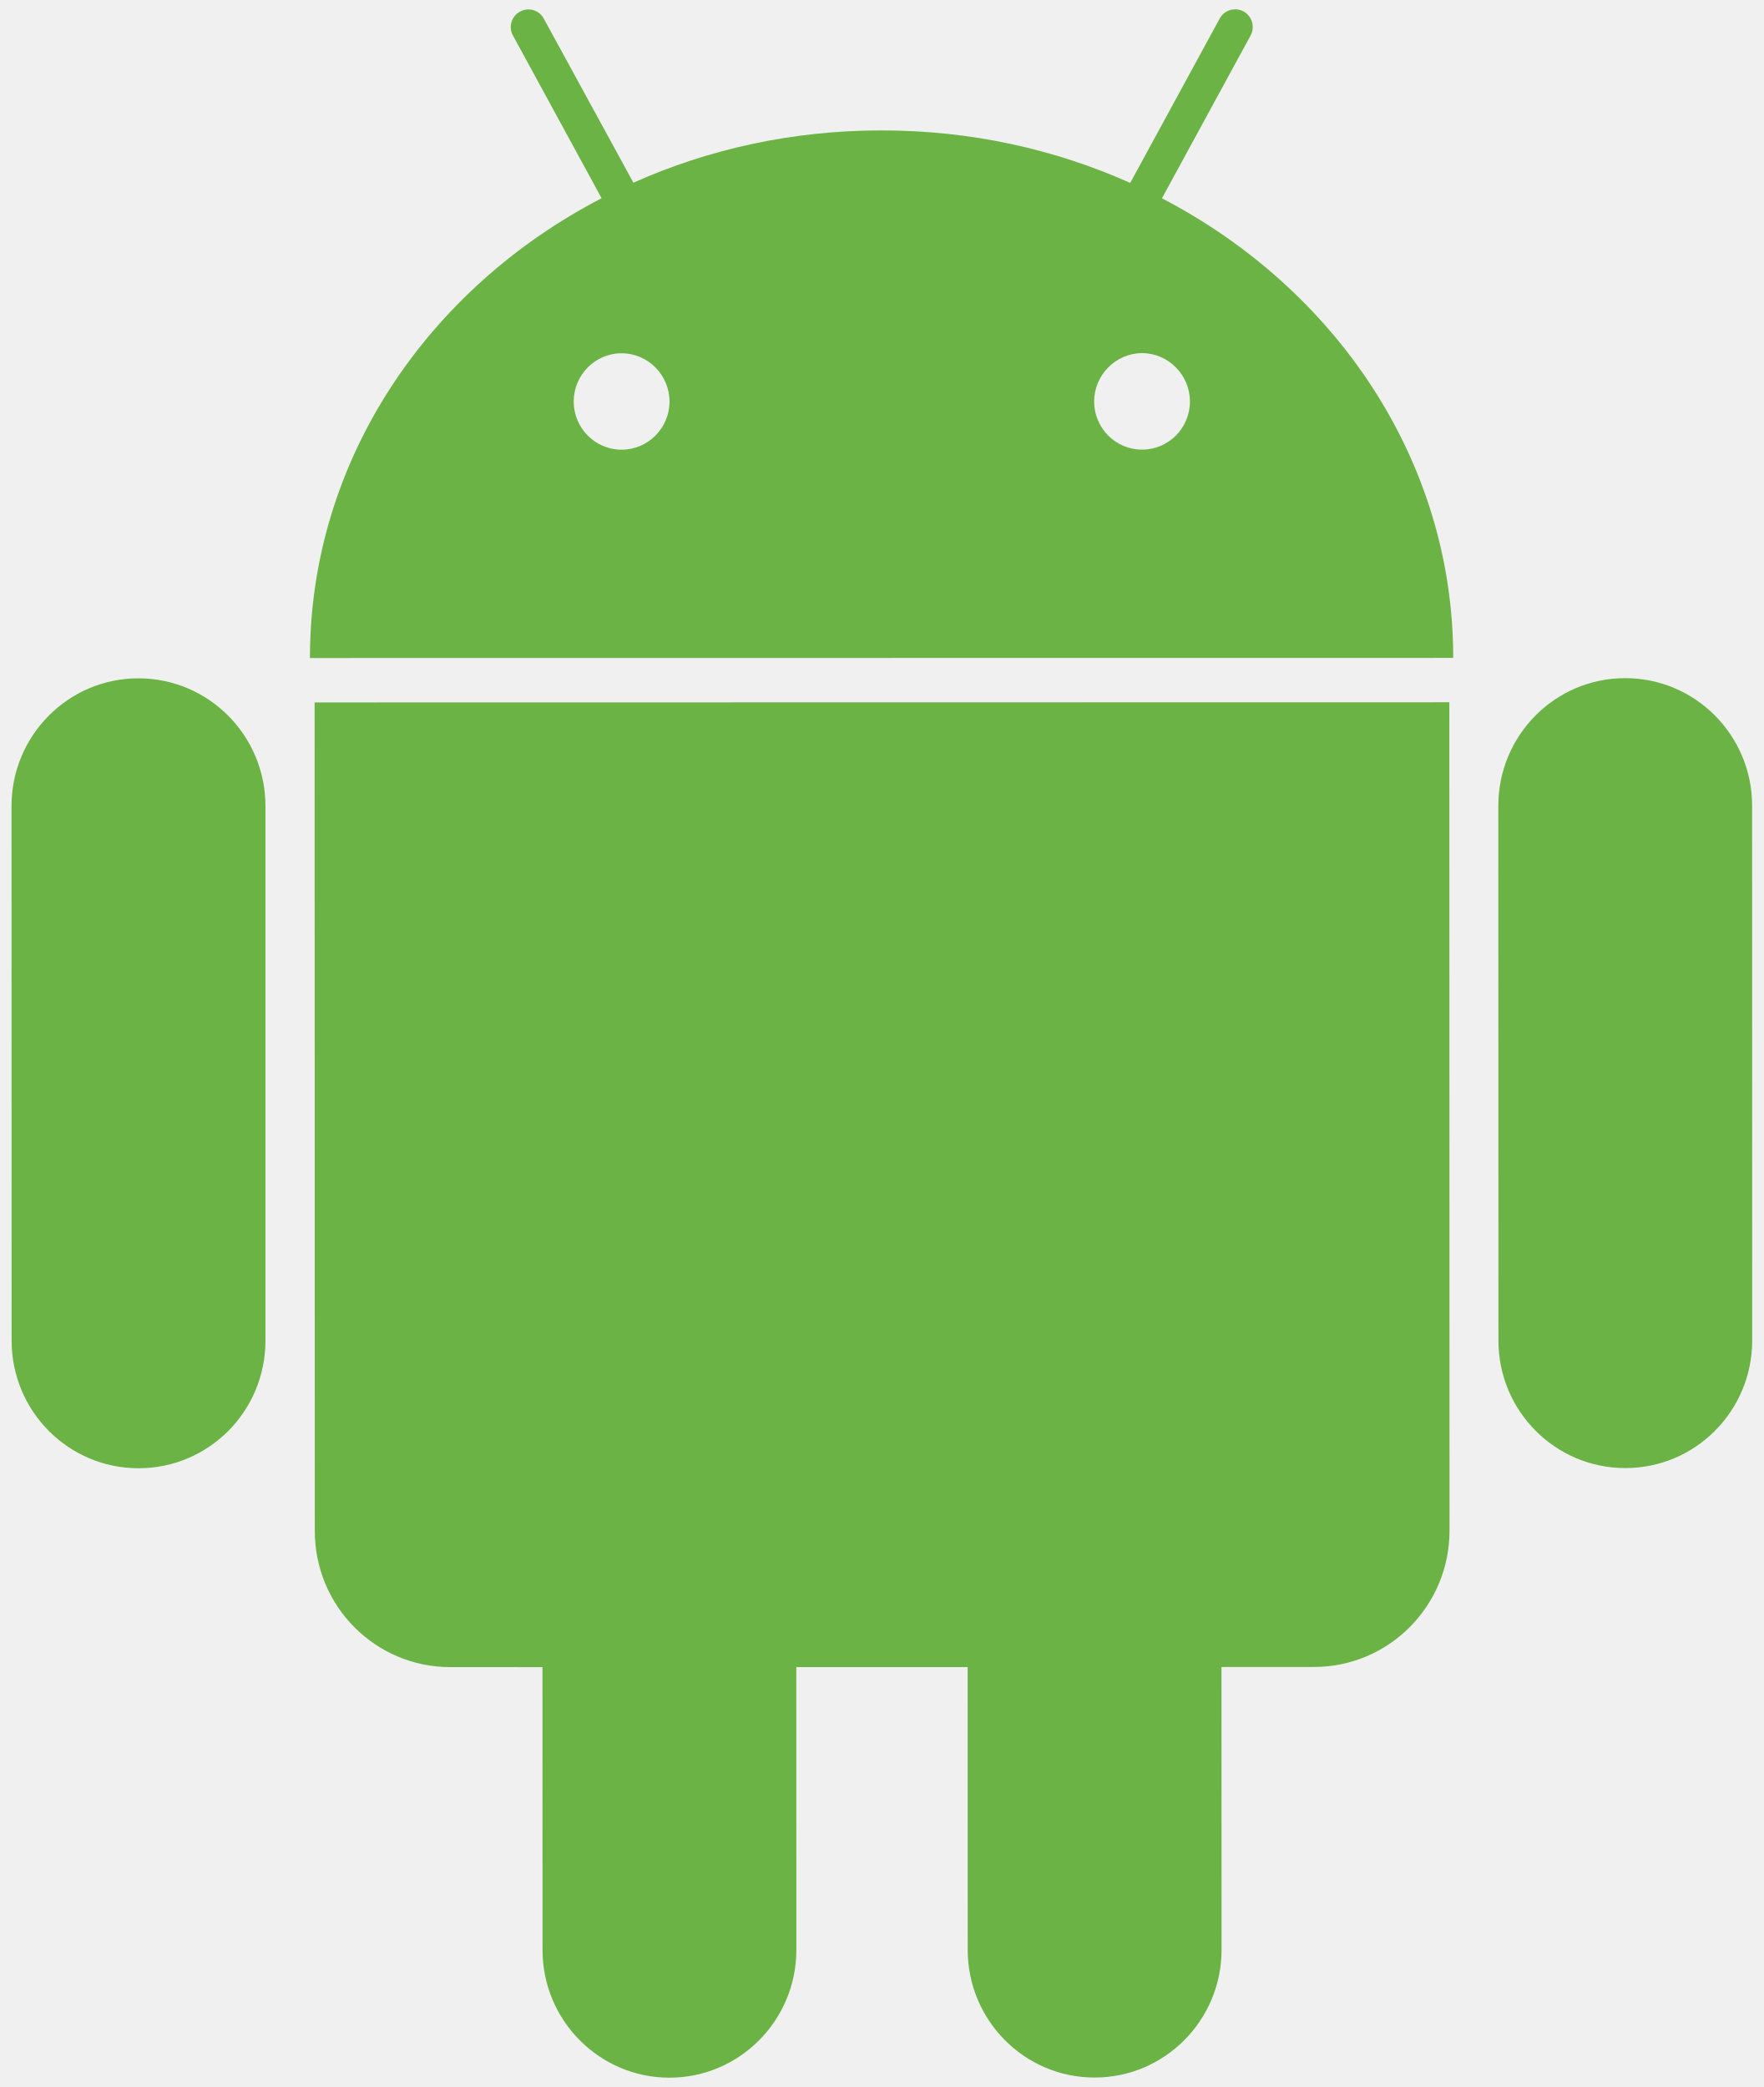
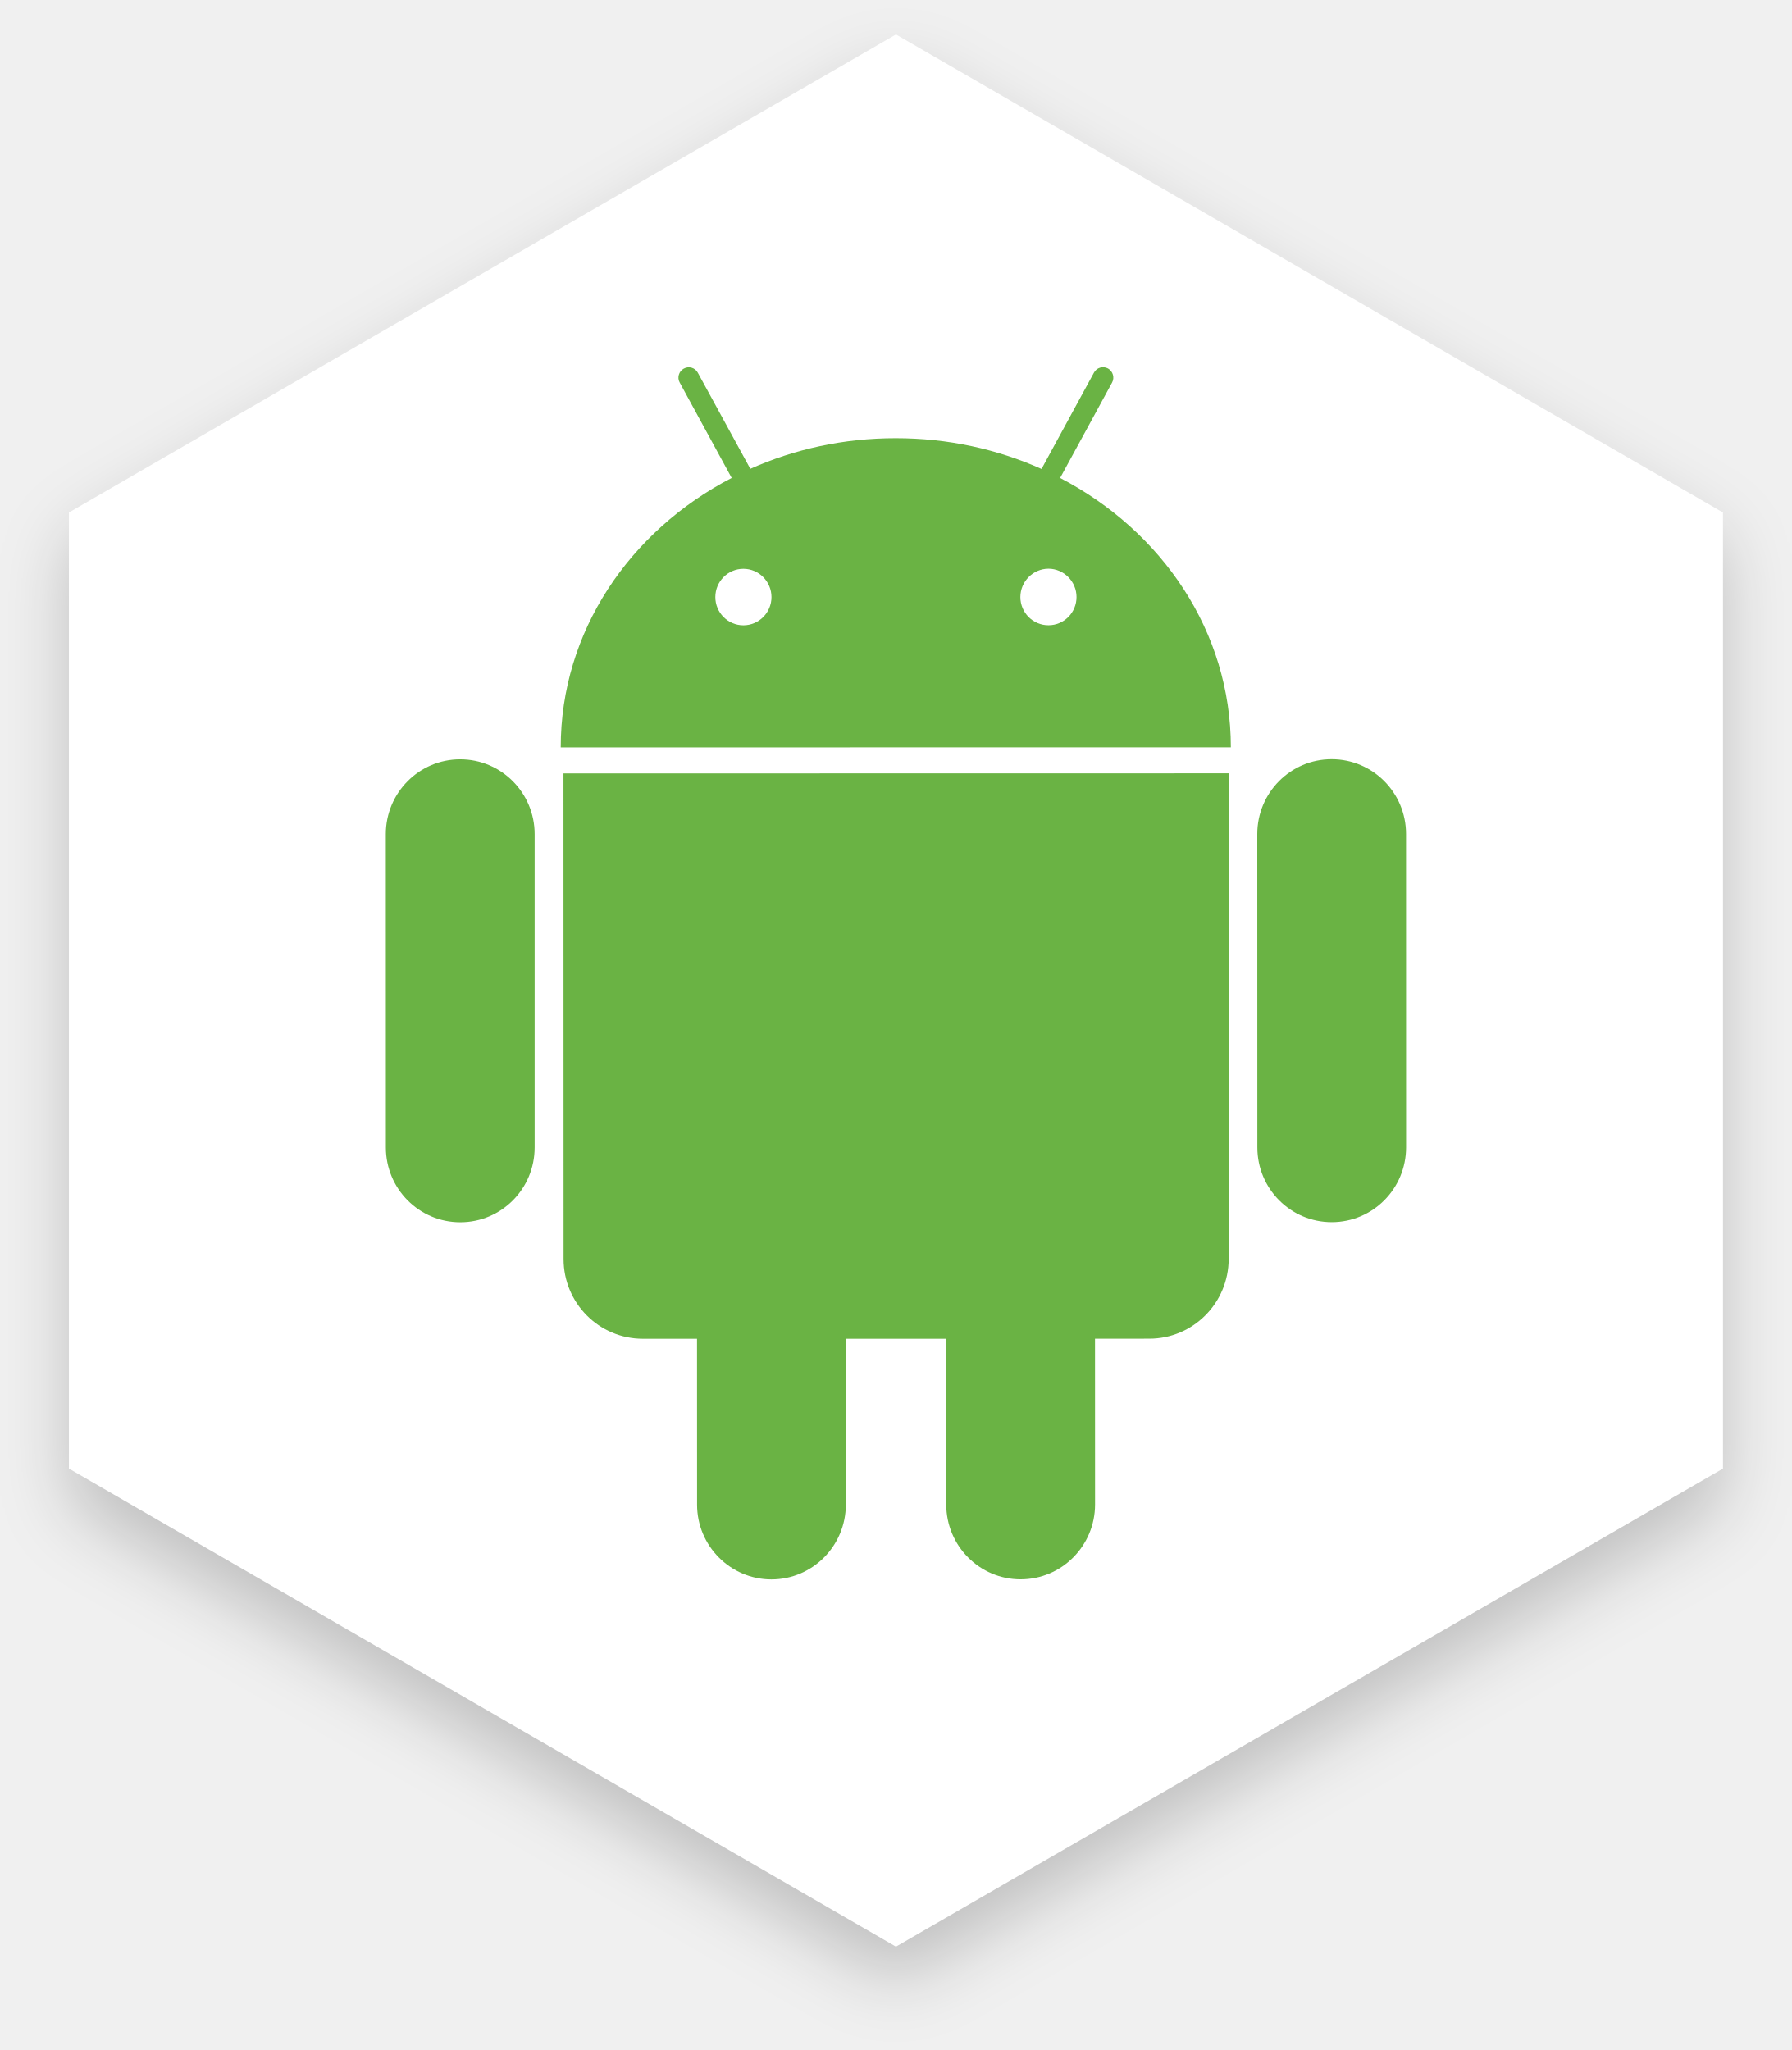
- <svg xmlns="http://www.w3.org/2000/svg" width="60px" height="71px" viewBox="0 0 60 71" version="1.1">
-   <defs />
+ <svg xmlns="http://www.w3.org/2000/svg" xmlns:xlink="http://www.w3.org/1999/xlink" width="104px" height="119px" viewBox="0 0 104 119" version="1.1">
+   <defs>
+     <polygon id="path-1" points="48 0 96 27.75 96 83.25 48 111 -2.35633735e-12 83.25 -2.38653541e-12 27.75" />
+     <filter x="-50%" y="-50%" width="200%" height="200%" filterUnits="objectBoundingBox" id="filter-2">
+       <feOffset dx="0" dy="2" in="SourceAlpha" result="shadowOffsetOuter1" />
+       <feGaussianBlur stdDeviation="2" in="shadowOffsetOuter1" result="shadowBlurOuter1" />
+       <feColorMatrix values="0 0 0 0 0   0 0 0 0 0   0 0 0 0 0  0 0 0 0.2 0" type="matrix" in="shadowBlurOuter1" />
+     </filter>
+   </defs>
  <g id="Page-1" stroke="none" stroke-width="1" fill="none" fill-rule="evenodd">
-     <g id="android" fill="#6AB344" fill-rule="nonzero">
-       <g id="android-plain">
-         <path d="M4.709,23.077 C2.325,23.076 0.392,25.024 0.392,27.42 L0.395,45.606 C0.395,48.01 2.329,49.951 4.714,49.95 C7.099,49.95 9.032,48.01 9.03,45.606 L9.03,27.418 C9.029,25.022 7.094,23.076 4.709,23.077 Z M39.528,6.746 L42.542,1.211 C42.702,0.921 42.597,0.553 42.306,0.389 C42.012,0.233 41.649,0.339 41.493,0.63 L38.449,6.223 C35.888,5.077 33.021,4.434 29.988,4.437 C26.964,4.434 24.098,5.075 21.548,6.215 L18.5,0.636 C18.342,0.342 17.977,0.235 17.689,0.396 C17.396,0.555 17.289,0.924 17.452,1.212 L20.466,6.744 C14.543,9.816 10.541,15.668 10.544,22.386 L49.437,22.382 C49.438,15.666 45.443,9.826 39.528,6.746 Z M21.142,15.299 C20.248,15.298 19.517,14.565 19.517,13.66 C19.517,12.759 20.245,12.018 21.144,12.019 C22.046,12.018 22.775,12.759 22.776,13.66 C22.776,14.564 22.045,15.299 21.142,15.299 Z M38.852,15.296 C37.953,15.298 37.221,14.564 37.221,13.657 C37.225,12.758 37.952,12.017 38.852,12.013 C39.747,12.016 40.481,12.758 40.48,13.657 C40.482,14.563 39.751,15.297 38.852,15.296 Z M10.703,23.897 L10.709,52.081 C10.708,54.645 12.769,56.715 15.316,56.715 L18.454,56.716 L18.457,66.339 C18.456,68.735 20.393,70.683 22.772,70.683 C25.158,70.683 27.091,68.733 27.091,66.336 L27.089,56.715 L32.918,56.714 L32.92,66.336 C32.92,68.73 34.857,70.682 37.236,70.678 C39.622,70.679 41.556,68.73 41.556,66.332 L41.553,56.712 L44.701,56.71 C47.242,56.711 49.309,54.639 49.311,52.075 L49.305,23.891 L10.703,23.897 Z M59.605,27.414 C59.605,25.014 57.672,23.07 55.287,23.071 C52.903,23.069 50.971,25.016 50.971,27.415 L50.975,45.602 C50.974,48.003 52.906,49.944 55.292,49.944 C57.676,49.944 59.608,48.003 59.608,45.6 L59.605,27.414 Z" id="Shape" />
+     <g id="DesktopHD_Round7_ClientGuides-Copy" transform="translate(-385, -1065)">
+       <g id="clients-copy" transform="translate(389, 1067)">
+         <g id="row1">
+           <g id="android">
+             <g id="Polygon">
+               <use fill="black" fill-opacity="1" filter="url(#filter-2)" xlink:href="#path-1" />
+               <use fill="#FFFFFF" fill-rule="evenodd" xlink:href="#path-1" />
+             </g>
+             <g id="android-plain" transform="translate(18, 19)" fill="#6AB344">
+               <path d="M4.709,23.077 C2.325,23.076 0.392,25.024 0.392,27.42 L0.395,45.606 C0.395,48.01 2.329,49.951 4.714,49.95 C7.099,49.95 9.032,48.01 9.03,45.606 L9.03,27.418 C9.029,25.022 7.094,23.076 4.709,23.077 L4.709,23.077 Z M39.528,6.746 L42.542,1.211 C42.702,0.921 42.597,0.553 42.306,0.389 C42.012,0.233 41.649,0.339 41.493,0.63 L38.449,6.223 C35.888,5.077 33.021,4.434 29.988,4.437 C26.964,4.434 24.098,5.075 21.548,6.215 L18.5,0.636 C18.342,0.342 17.977,0.235 17.689,0.396 C17.396,0.555 17.289,0.924 17.452,1.212 L20.466,6.744 C14.543,9.816 10.541,15.668 10.544,22.386 L49.437,22.382 C49.438,15.666 45.443,9.826 39.528,6.746 L39.528,6.746 Z M21.142,15.299 C20.248,15.298 19.517,14.565 19.517,13.66 C19.517,12.759 20.245,12.018 21.144,12.019 C22.046,12.018 22.775,12.759 22.776,13.66 C22.776,14.564 22.045,15.299 21.142,15.299 L21.142,15.299 Z M38.852,15.296 C37.953,15.298 37.221,14.564 37.221,13.657 C37.225,12.758 37.952,12.017 38.852,12.013 C39.747,12.016 40.481,12.758 40.48,13.657 C40.482,14.563 39.751,15.297 38.852,15.296 L38.852,15.296 Z M10.703,23.897 L10.709,52.081 C10.708,54.645 12.769,56.715 15.316,56.715 L18.454,56.716 L18.457,66.339 C18.456,68.735 20.393,70.683 22.772,70.683 C25.158,70.683 27.091,68.733 27.091,66.336 L27.089,56.715 L32.918,56.714 L32.92,66.336 C32.92,68.73 34.857,70.682 37.236,70.678 C39.622,70.679 41.556,68.73 41.556,66.332 L41.553,56.712 L44.701,56.71 C47.242,56.711 49.309,54.639 49.311,52.075 L49.305,23.891 L10.703,23.897 L10.703,23.897 Z M59.605,27.414 C59.605,25.014 57.672,23.07 55.287,23.071 C52.903,23.069 50.971,25.016 50.971,27.415 L50.975,45.602 C50.974,48.003 52.906,49.944 55.292,49.944 C57.676,49.944 59.608,48.003 59.608,45.6 L59.605,27.414 Z" id="Shape" />
+             </g>
+           </g>
+         </g>
      </g>
    </g>
  </g>
</svg>
